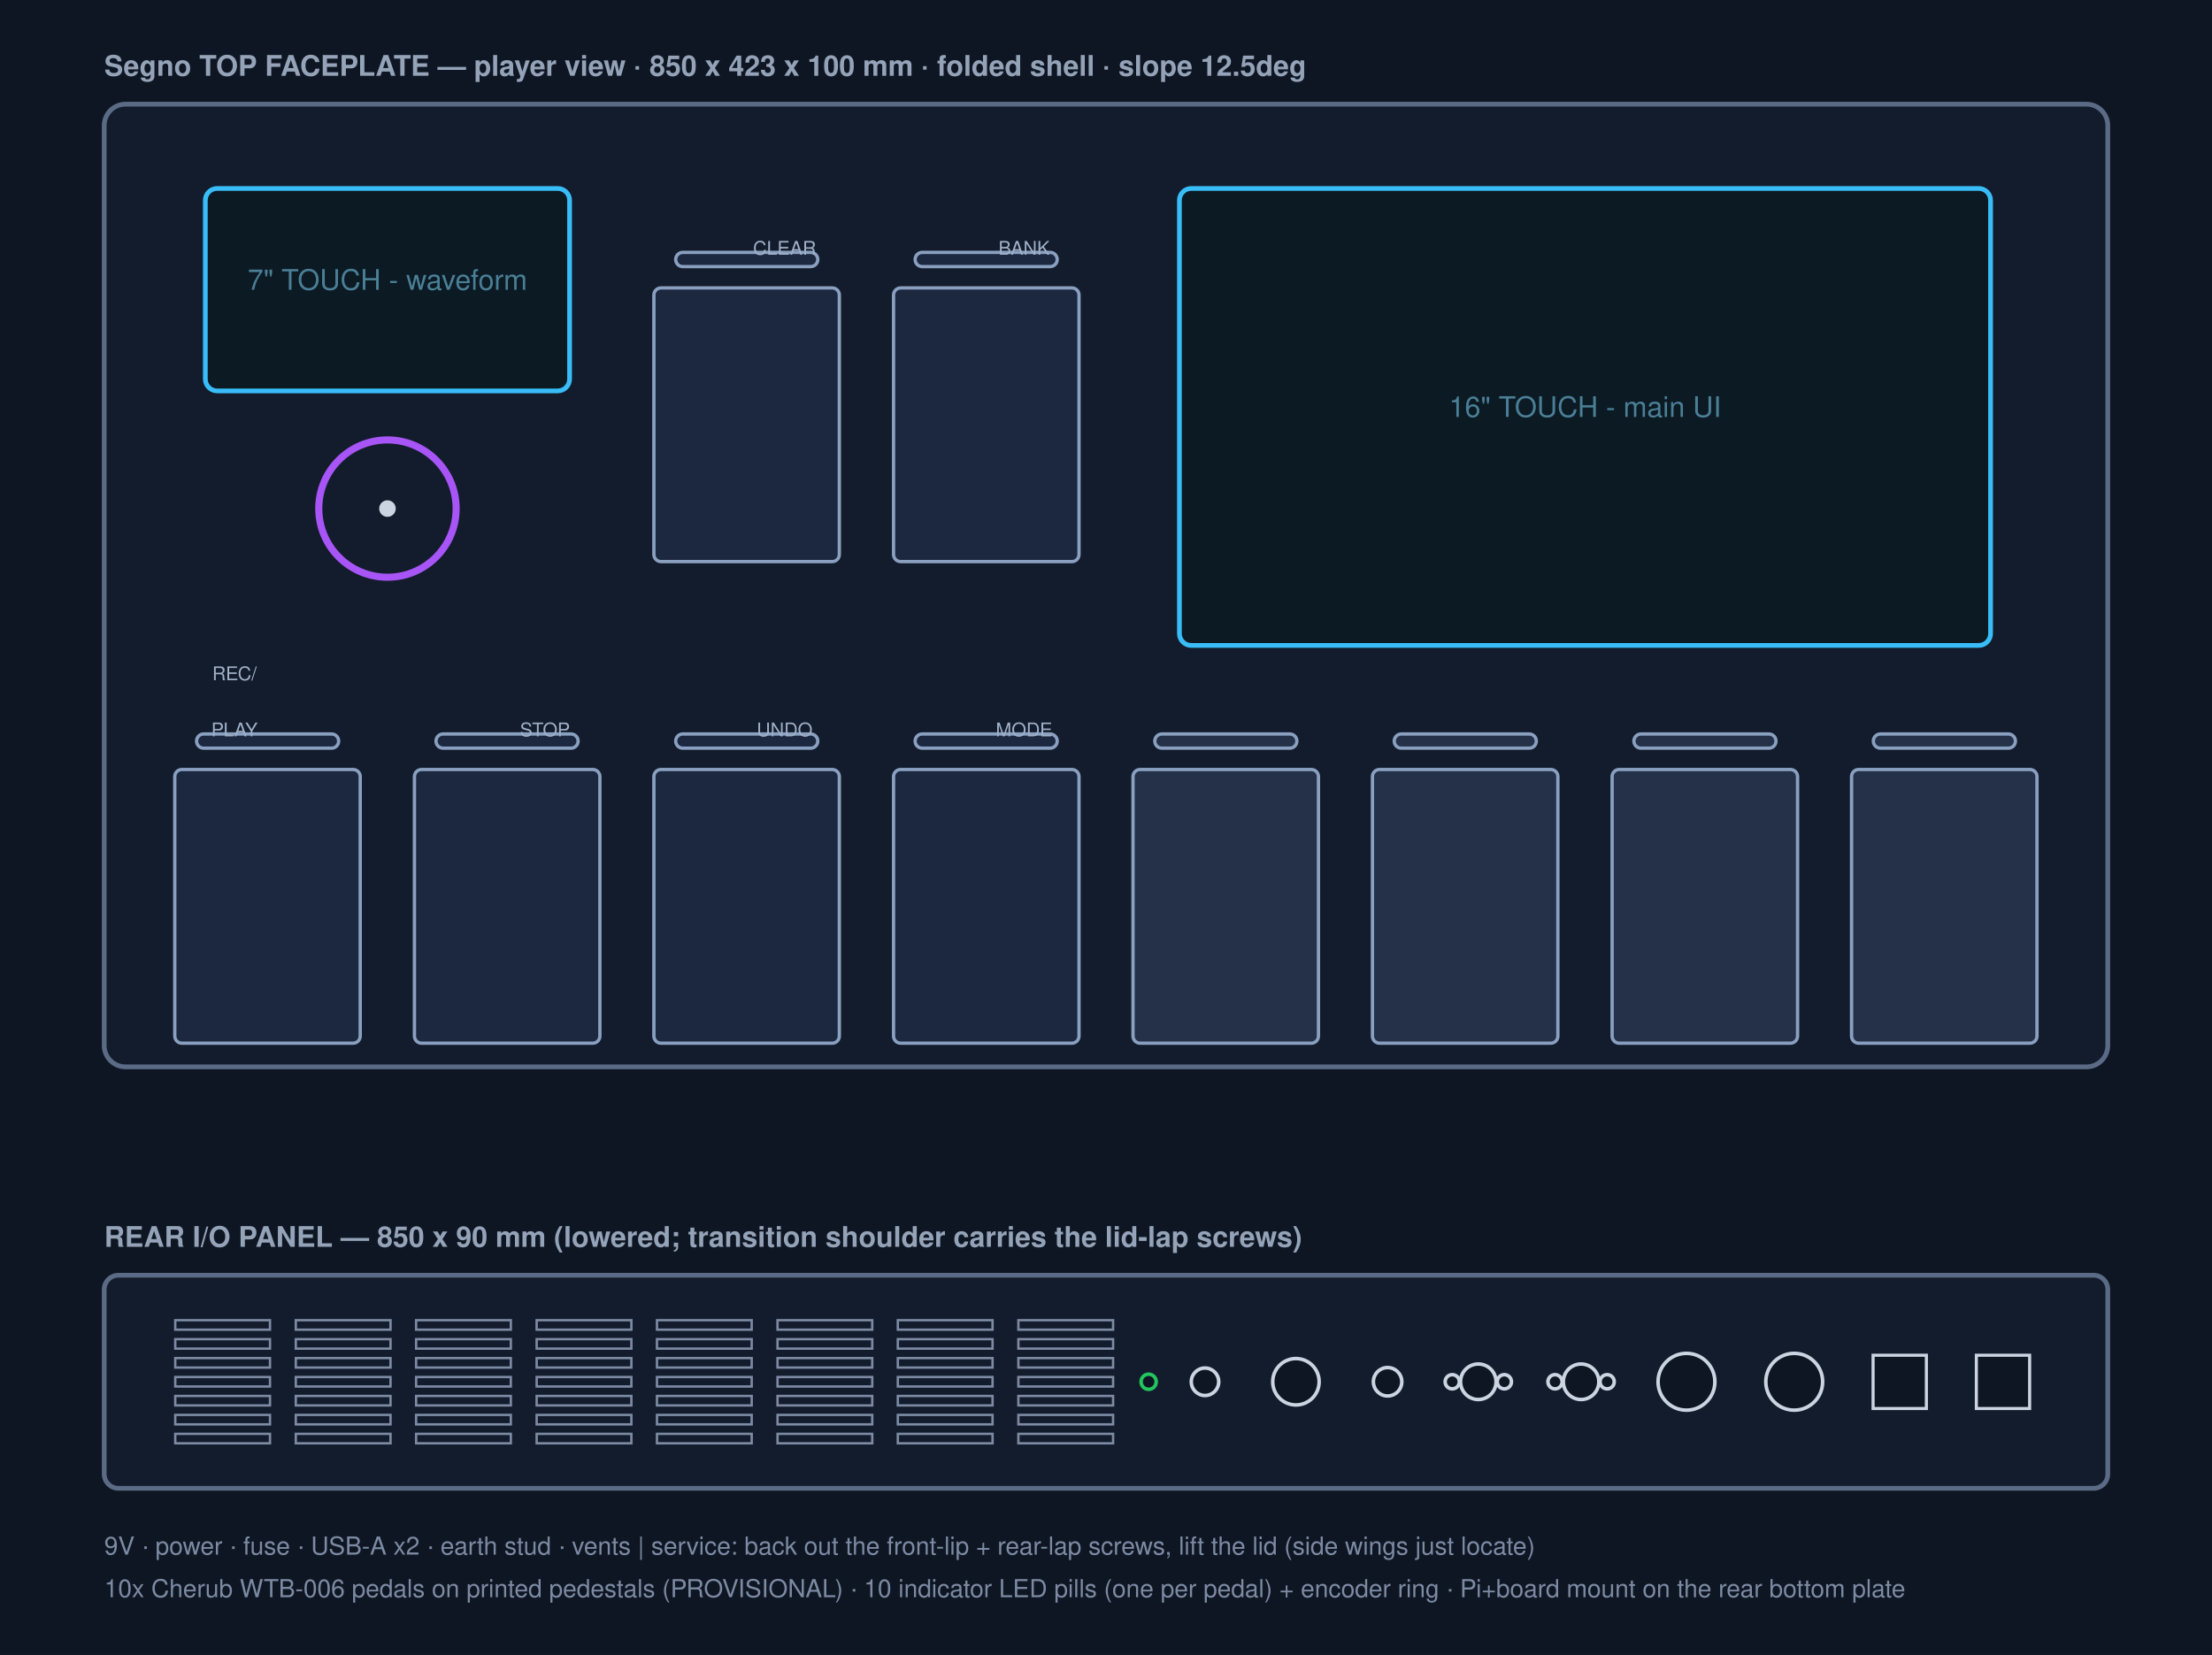
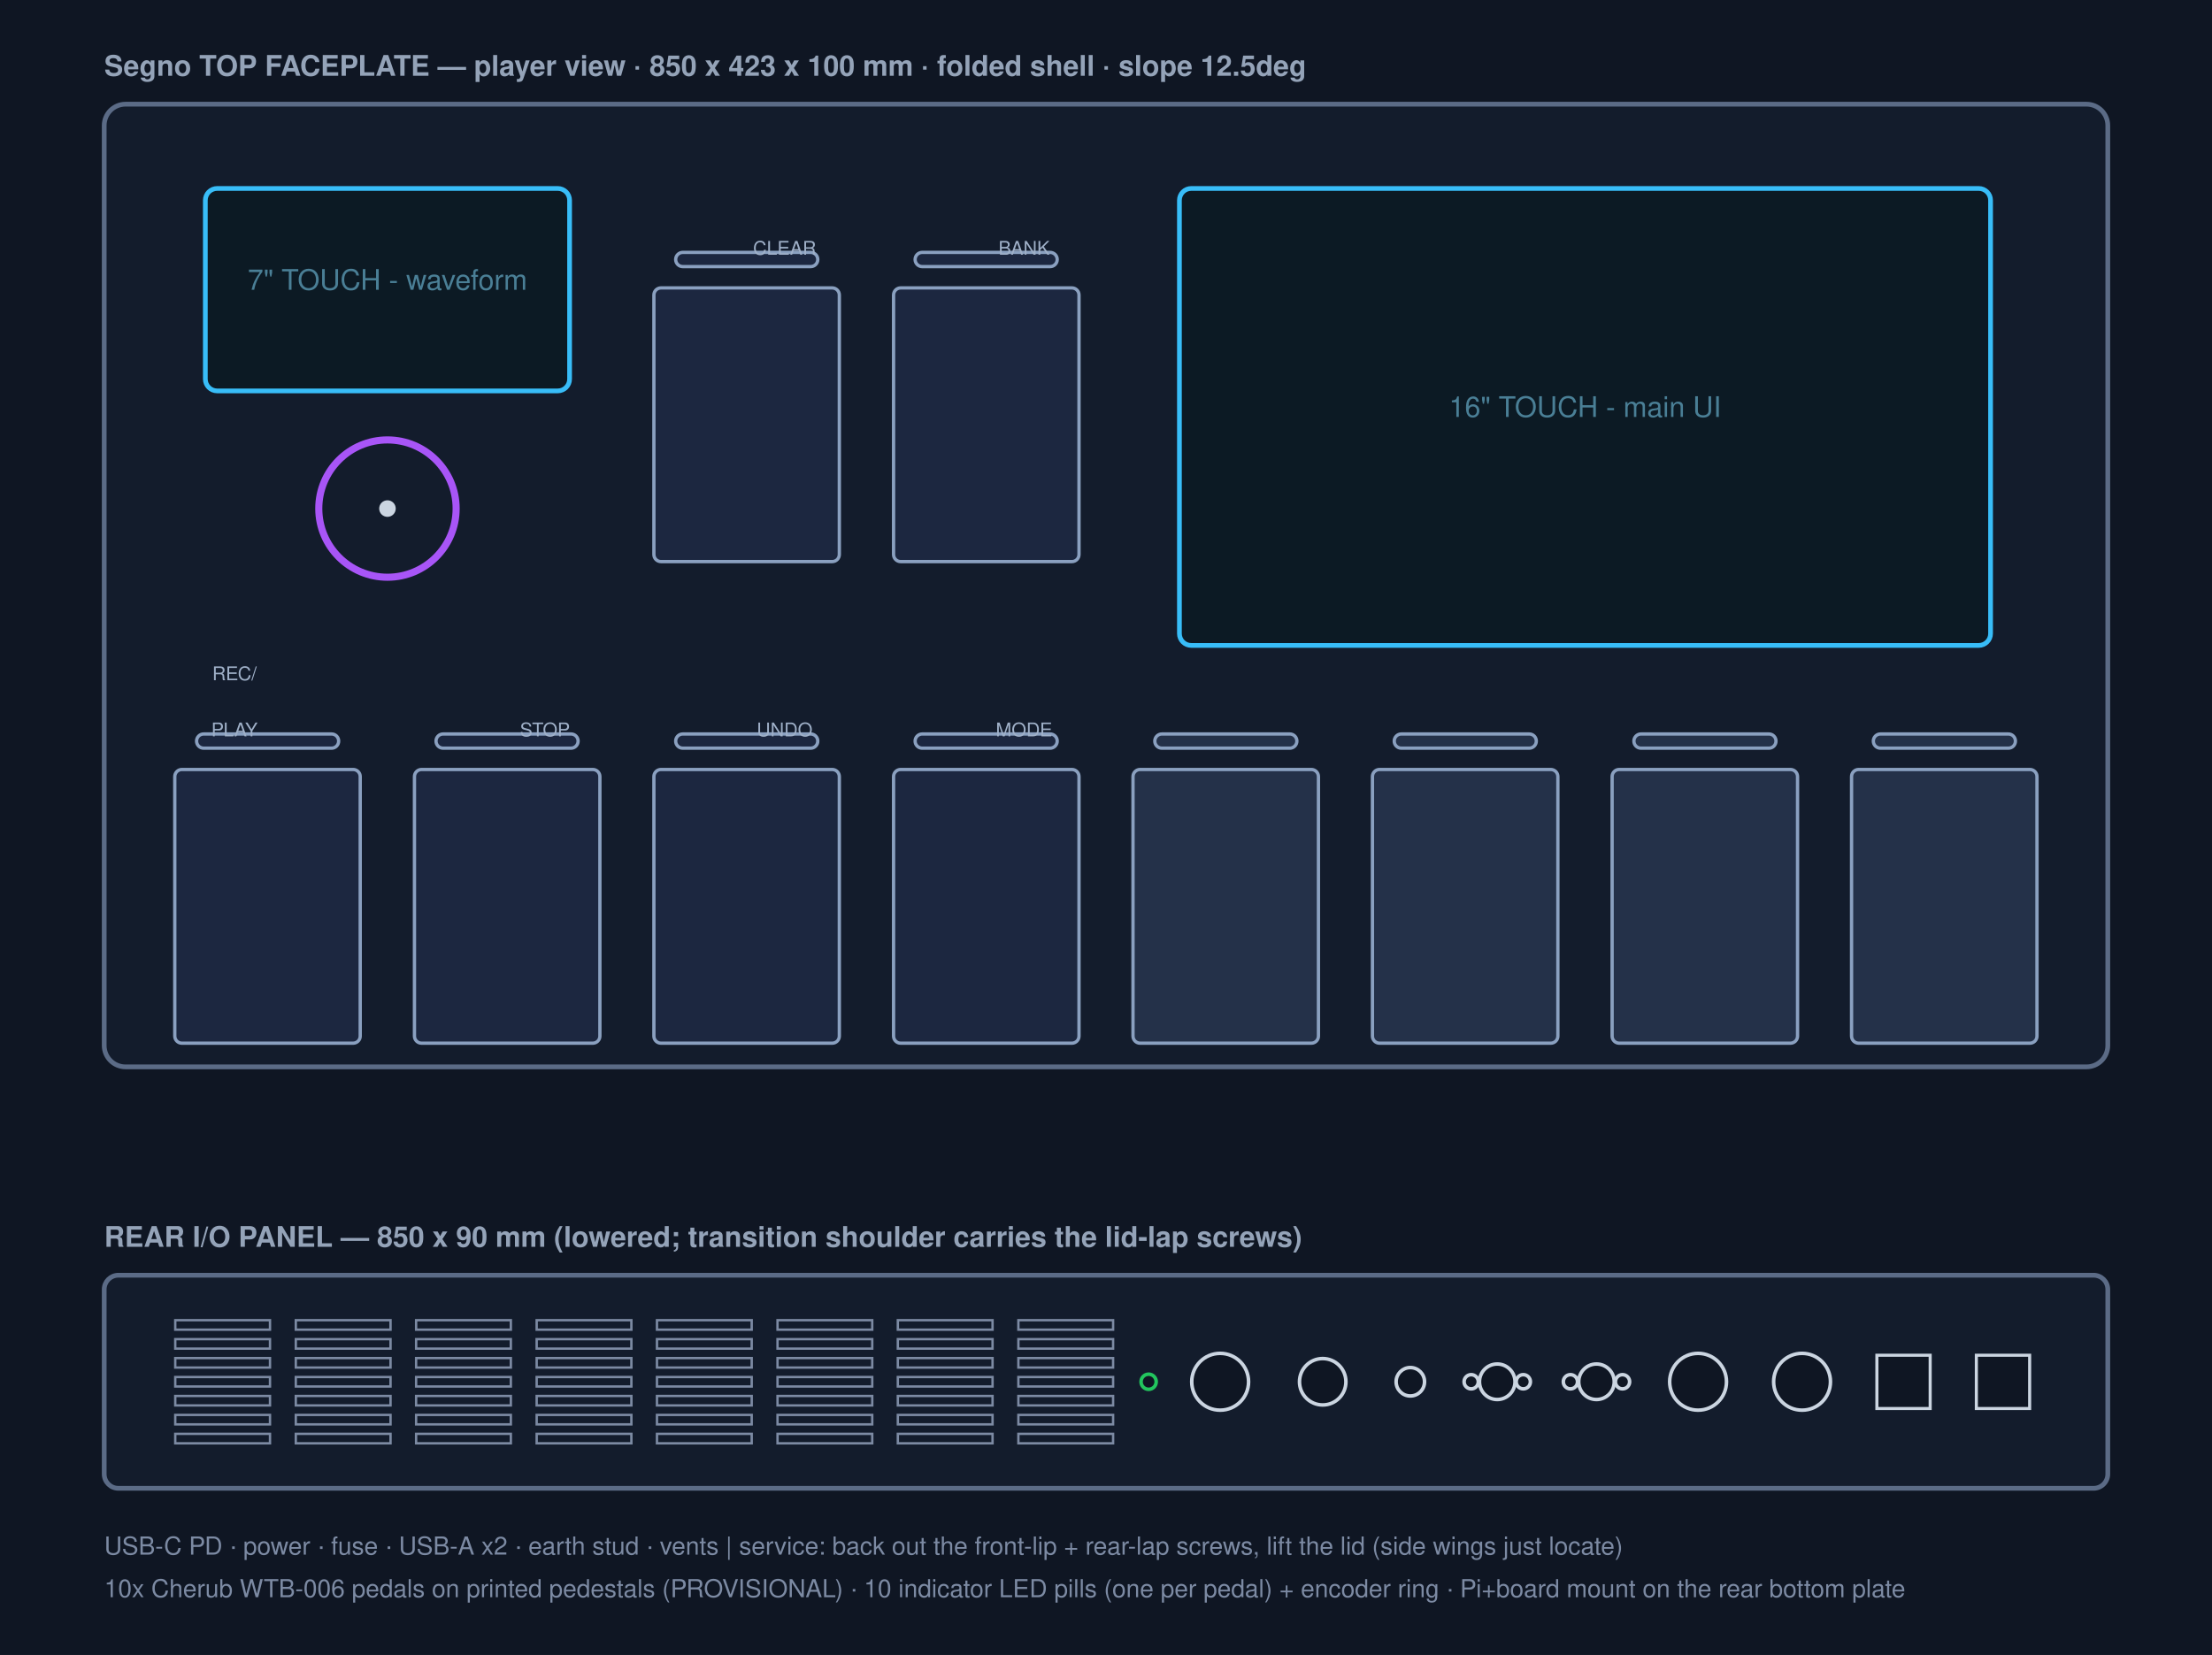
<svg xmlns="http://www.w3.org/2000/svg" viewBox="0 0 934 699" font-family="Helvetica,Arial,sans-serif">
  <rect width="934" height="699" fill="#0f1623" />
  <text x="44" y="32" fill="#94a3b8" font-size="12" font-weight="600">Segno TOP FACEPLATE — player view · 850 x 423 x 100 mm · folded shell · slope 12.5deg</text>
  <rect x="44" y="44" width="846.0" height="406.6" rx="9" fill="#131c2c" stroke="#5b6b86" stroke-width="2" />
  <rect x="73.8" y="325.0" width="78.3" height="115.6" rx="3" fill="#1c2740" stroke="#8aa0c0" stroke-width="1.4" />
  <rect x="175.0" y="325.0" width="78.3" height="115.6" rx="3" fill="#1c2740" stroke="#8aa0c0" stroke-width="1.4" />
  <rect x="276.1" y="325.0" width="78.3" height="115.6" rx="3" fill="#1c2740" stroke="#8aa0c0" stroke-width="1.4" />
  <rect x="377.3" y="325.0" width="78.3" height="115.6" rx="3" fill="#1c2740" stroke="#8aa0c0" stroke-width="1.4" />
  <rect x="478.4" y="325.0" width="78.3" height="115.6" rx="3" fill="#243149" stroke="#8aa0c0" stroke-width="1.4" />
  <rect x="579.5" y="325.0" width="78.3" height="115.6" rx="3" fill="#243149" stroke="#8aa0c0" stroke-width="1.4" />
  <rect x="680.7" y="325.0" width="78.3" height="115.6" rx="3" fill="#243149" stroke="#8aa0c0" stroke-width="1.4" />
  <rect x="781.8" y="325.0" width="78.3" height="115.6" rx="3" fill="#243149" stroke="#8aa0c0" stroke-width="1.4" />
  <rect x="276.1" y="121.6" width="78.3" height="115.6" rx="3" fill="#1c2740" stroke="#8aa0c0" stroke-width="1.4" />
  <rect x="377.3" y="121.6" width="78.3" height="115.6" rx="3" fill="#1c2740" stroke="#8aa0c0" stroke-width="1.4" />
  <rect x="83.0" y="310.0" width="60.0" height="6.0" rx="3" fill="#1c2740" stroke="#8aa0c0" stroke-width="1.4" />
  <rect x="184.1" y="310.0" width="60.0" height="6.0" rx="3" fill="#1c2740" stroke="#8aa0c0" stroke-width="1.4" />
  <rect x="285.3" y="310.0" width="60.0" height="6.0" rx="3" fill="#1c2740" stroke="#8aa0c0" stroke-width="1.4" />
  <rect x="386.4" y="310.0" width="60.0" height="6.0" rx="3" fill="#1c2740" stroke="#8aa0c0" stroke-width="1.4" />
  <rect x="487.6" y="310.0" width="60.0" height="6.0" rx="3" fill="#243149" stroke="#8aa0c0" stroke-width="1.4" />
  <rect x="588.7" y="310.0" width="60.0" height="6.0" rx="3" fill="#243149" stroke="#8aa0c0" stroke-width="1.4" />
  <rect x="689.9" y="310.0" width="60.0" height="6.0" rx="3" fill="#243149" stroke="#8aa0c0" stroke-width="1.4" />
  <rect x="791.0" y="310.0" width="60.0" height="6.0" rx="3" fill="#243149" stroke="#8aa0c0" stroke-width="1.4" />
  <rect x="285.3" y="106.6" width="60.0" height="6.0" rx="3" fill="#1c2740" stroke="#8aa0c0" stroke-width="1.4" />
  <rect x="386.4" y="106.6" width="60.0" height="6.0" rx="3" fill="#1c2740" stroke="#8aa0c0" stroke-width="1.4" />
  <rect x="86.7" y="79.6" width="153.8" height="85.5" rx="5" fill="#0c1a24" stroke="#38bdf8" stroke-width="2" />
  <text x="163.6" y="122.4" fill="#4a7f96" font-size="12" text-anchor="middle">7" TOUCH - waveform</text>
  <rect x="498.0" y="79.6" width="342.5" height="193.0" rx="5" fill="#0c1a24" stroke="#38bdf8" stroke-width="2" />
  <text x="669.3" y="176.1" fill="#4a7f96" font-size="12" text-anchor="middle">16" TOUCH - main UI</text>
  <circle cx="163.6" cy="214.8" r="29.0" fill="none" stroke="#a855f7" stroke-width="3" />
  <circle cx="163.6" cy="214.8" r="3.5" fill="#cbd5e1" />
  <text x="99.0" y="287.3" fill="#9fb0c8" font-size="8" text-anchor="middle">REC/</text>
  <text x="99.0" y="311.0" fill="#9fb0c8" font-size="8" text-anchor="middle">PLAY</text>
  <text x="230.1" y="311.0" fill="#9fb0c8" font-size="8" text-anchor="middle">STOP</text>
  <text x="331.3" y="311.0" fill="#9fb0c8" font-size="8" text-anchor="middle">UNDO</text>
  <text x="432.4" y="311.0" fill="#9fb0c8" font-size="8" text-anchor="middle">MODE</text>
  <text x="331.3" y="107.6" fill="#9fb0c8" font-size="8" text-anchor="middle">CLEAR</text>
  <text x="432.4" y="107.6" fill="#9fb0c8" font-size="8" text-anchor="middle">BANK</text>
  <text x="44" y="526.6" fill="#94a3b8" font-size="12" font-weight="600">REAR I/O PANEL — 850 x 90 mm (lowered; transition shoulder carries the lid-lap screws)</text>
  <rect x="44" y="538.6" width="846.0" height="90.0" rx="6" fill="#131c2c" stroke="#5b6b86" stroke-width="2" />
-   <circle cx="508.8" cy="583.6" r="5.8" fill="#0f1623" stroke="#cbd5e1" stroke-width="1.5" />
-   <circle cx="547.2" cy="583.6" r="9.8" fill="#0f1623" stroke="#cbd5e1" stroke-width="1.5" />
-   <circle cx="585.9" cy="583.6" r="6.0" fill="#0f1623" stroke="#cbd5e1" stroke-width="1.5" />
-   <circle cx="624.2" cy="583.6" r="7.5" fill="#0f1623" stroke="#cbd5e1" stroke-width="1.5" />
-   <circle cx="613.2" cy="583.6" r="3.0" fill="#0f1623" stroke="#cbd5e1" stroke-width="1.5" />
-   <circle cx="635.2" cy="583.6" r="3.0" fill="#0f1623" stroke="#cbd5e1" stroke-width="1.5" />
-   <circle cx="667.6" cy="583.6" r="7.5" fill="#0f1623" stroke="#cbd5e1" stroke-width="1.5" />
-   <circle cx="656.6" cy="583.6" r="3.0" fill="#0f1623" stroke="#cbd5e1" stroke-width="1.5" />
-   <circle cx="678.6" cy="583.6" r="3.0" fill="#0f1623" stroke="#cbd5e1" stroke-width="1.5" />
-   <circle cx="712.1" cy="583.6" r="12.0" fill="#0f1623" stroke="#cbd5e1" stroke-width="1.5" />
-   <circle cx="757.6" cy="583.6" r="12.0" fill="#0f1623" stroke="#cbd5e1" stroke-width="1.5" />
-   <rect x="790.9" y="572.4" width="22.5" height="22.5" fill="#0f1623" stroke="#cbd5e1" stroke-width="1.3" />
+   <circle cx="515.2" cy="583.6" r="12.0" fill="#0f1623" stroke="#cbd5e1" stroke-width="1.5" />
+   <circle cx="558.5" cy="583.6" r="9.8" fill="#0f1623" stroke="#cbd5e1" stroke-width="1.5" />
+   <circle cx="595.5" cy="583.6" r="6.0" fill="#0f1623" stroke="#cbd5e1" stroke-width="1.5" />
+   <circle cx="632.2" cy="583.6" r="7.5" fill="#0f1623" stroke="#cbd5e1" stroke-width="1.5" />
+   <circle cx="621.2" cy="583.6" r="3.0" fill="#0f1623" stroke="#cbd5e1" stroke-width="1.5" />
+   <circle cx="643.2" cy="583.6" r="3.0" fill="#0f1623" stroke="#cbd5e1" stroke-width="1.5" />
+   <circle cx="674.1" cy="583.6" r="7.5" fill="#0f1623" stroke="#cbd5e1" stroke-width="1.5" />
+   <circle cx="663.1" cy="583.6" r="3.0" fill="#0f1623" stroke="#cbd5e1" stroke-width="1.5" />
+   <circle cx="685.1" cy="583.6" r="3.0" fill="#0f1623" stroke="#cbd5e1" stroke-width="1.5" />
+   <circle cx="717.0" cy="583.6" r="12.0" fill="#0f1623" stroke="#cbd5e1" stroke-width="1.5" />
+   <circle cx="760.9" cy="583.6" r="12.0" fill="#0f1623" stroke="#cbd5e1" stroke-width="1.5" />
+   <rect x="792.5" y="572.4" width="22.5" height="22.5" fill="#0f1623" stroke="#cbd5e1" stroke-width="1.3" />
  <rect x="834.5" y="572.4" width="22.5" height="22.5" fill="#0f1623" stroke="#cbd5e1" stroke-width="1.3" />
  <circle cx="485.0" cy="583.6" r="3.2" fill="#0f1623" stroke="#22c55e" stroke-width="1.5" />
  <rect x="74.0" y="605.6" width="40.0" height="4.0" fill="none" stroke="#7c8aa3" stroke-width="1" />
  <rect x="124.9" y="605.6" width="40.0" height="4.0" fill="none" stroke="#7c8aa3" stroke-width="1" />
  <rect x="175.7" y="605.6" width="40.0" height="4.0" fill="none" stroke="#7c8aa3" stroke-width="1" />
  <rect x="226.6" y="605.6" width="40.0" height="4.0" fill="none" stroke="#7c8aa3" stroke-width="1" />
  <rect x="277.4" y="605.6" width="40.0" height="4.0" fill="none" stroke="#7c8aa3" stroke-width="1" />
  <rect x="328.3" y="605.6" width="40.0" height="4.0" fill="none" stroke="#7c8aa3" stroke-width="1" />
  <rect x="379.1" y="605.6" width="40.0" height="4.0" fill="none" stroke="#7c8aa3" stroke-width="1" />
  <rect x="430.0" y="605.6" width="40.0" height="4.0" fill="none" stroke="#7c8aa3" stroke-width="1" />
  <rect x="74.0" y="597.6" width="40.0" height="4.0" fill="none" stroke="#7c8aa3" stroke-width="1" />
  <rect x="124.9" y="597.6" width="40.0" height="4.0" fill="none" stroke="#7c8aa3" stroke-width="1" />
  <rect x="175.7" y="597.6" width="40.0" height="4.0" fill="none" stroke="#7c8aa3" stroke-width="1" />
  <rect x="226.6" y="597.6" width="40.0" height="4.0" fill="none" stroke="#7c8aa3" stroke-width="1" />
  <rect x="277.4" y="597.6" width="40.0" height="4.0" fill="none" stroke="#7c8aa3" stroke-width="1" />
  <rect x="328.3" y="597.6" width="40.0" height="4.0" fill="none" stroke="#7c8aa3" stroke-width="1" />
  <rect x="379.1" y="597.6" width="40.0" height="4.0" fill="none" stroke="#7c8aa3" stroke-width="1" />
  <rect x="430.0" y="597.6" width="40.0" height="4.0" fill="none" stroke="#7c8aa3" stroke-width="1" />
  <rect x="74.0" y="589.6" width="40.0" height="4.0" fill="none" stroke="#7c8aa3" stroke-width="1" />
  <rect x="124.9" y="589.6" width="40.0" height="4.0" fill="none" stroke="#7c8aa3" stroke-width="1" />
  <rect x="175.7" y="589.6" width="40.0" height="4.0" fill="none" stroke="#7c8aa3" stroke-width="1" />
  <rect x="226.6" y="589.6" width="40.0" height="4.0" fill="none" stroke="#7c8aa3" stroke-width="1" />
  <rect x="277.4" y="589.6" width="40.0" height="4.0" fill="none" stroke="#7c8aa3" stroke-width="1" />
  <rect x="328.3" y="589.6" width="40.0" height="4.0" fill="none" stroke="#7c8aa3" stroke-width="1" />
  <rect x="379.1" y="589.6" width="40.0" height="4.0" fill="none" stroke="#7c8aa3" stroke-width="1" />
  <rect x="430.0" y="589.6" width="40.0" height="4.0" fill="none" stroke="#7c8aa3" stroke-width="1" />
  <rect x="74.0" y="581.6" width="40.0" height="4.0" fill="none" stroke="#7c8aa3" stroke-width="1" />
  <rect x="124.9" y="581.6" width="40.0" height="4.0" fill="none" stroke="#7c8aa3" stroke-width="1" />
  <rect x="175.7" y="581.6" width="40.0" height="4.0" fill="none" stroke="#7c8aa3" stroke-width="1" />
  <rect x="226.6" y="581.6" width="40.0" height="4.0" fill="none" stroke="#7c8aa3" stroke-width="1" />
  <rect x="277.4" y="581.6" width="40.0" height="4.0" fill="none" stroke="#7c8aa3" stroke-width="1" />
  <rect x="328.3" y="581.6" width="40.0" height="4.0" fill="none" stroke="#7c8aa3" stroke-width="1" />
  <rect x="379.1" y="581.6" width="40.0" height="4.0" fill="none" stroke="#7c8aa3" stroke-width="1" />
  <rect x="430.0" y="581.6" width="40.0" height="4.0" fill="none" stroke="#7c8aa3" stroke-width="1" />
  <rect x="74.0" y="573.6" width="40.0" height="4.0" fill="none" stroke="#7c8aa3" stroke-width="1" />
  <rect x="124.9" y="573.6" width="40.0" height="4.0" fill="none" stroke="#7c8aa3" stroke-width="1" />
  <rect x="175.7" y="573.6" width="40.0" height="4.0" fill="none" stroke="#7c8aa3" stroke-width="1" />
  <rect x="226.6" y="573.6" width="40.0" height="4.0" fill="none" stroke="#7c8aa3" stroke-width="1" />
  <rect x="277.4" y="573.6" width="40.0" height="4.0" fill="none" stroke="#7c8aa3" stroke-width="1" />
  <rect x="328.3" y="573.6" width="40.0" height="4.0" fill="none" stroke="#7c8aa3" stroke-width="1" />
  <rect x="379.1" y="573.6" width="40.0" height="4.0" fill="none" stroke="#7c8aa3" stroke-width="1" />
  <rect x="430.0" y="573.6" width="40.0" height="4.0" fill="none" stroke="#7c8aa3" stroke-width="1" />
  <rect x="74.0" y="565.6" width="40.0" height="4.0" fill="none" stroke="#7c8aa3" stroke-width="1" />
  <rect x="124.9" y="565.6" width="40.0" height="4.0" fill="none" stroke="#7c8aa3" stroke-width="1" />
  <rect x="175.7" y="565.6" width="40.0" height="4.0" fill="none" stroke="#7c8aa3" stroke-width="1" />
  <rect x="226.6" y="565.6" width="40.0" height="4.0" fill="none" stroke="#7c8aa3" stroke-width="1" />
  <rect x="277.4" y="565.6" width="40.0" height="4.0" fill="none" stroke="#7c8aa3" stroke-width="1" />
  <rect x="328.3" y="565.6" width="40.0" height="4.0" fill="none" stroke="#7c8aa3" stroke-width="1" />
  <rect x="379.1" y="565.6" width="40.0" height="4.0" fill="none" stroke="#7c8aa3" stroke-width="1" />
  <rect x="430.0" y="565.6" width="40.0" height="4.0" fill="none" stroke="#7c8aa3" stroke-width="1" />
  <rect x="74.0" y="557.6" width="40.0" height="4.0" fill="none" stroke="#7c8aa3" stroke-width="1" />
  <rect x="124.9" y="557.6" width="40.0" height="4.0" fill="none" stroke="#7c8aa3" stroke-width="1" />
  <rect x="175.7" y="557.6" width="40.0" height="4.0" fill="none" stroke="#7c8aa3" stroke-width="1" />
  <rect x="226.6" y="557.6" width="40.0" height="4.0" fill="none" stroke="#7c8aa3" stroke-width="1" />
  <rect x="277.4" y="557.6" width="40.0" height="4.0" fill="none" stroke="#7c8aa3" stroke-width="1" />
  <rect x="328.3" y="557.6" width="40.0" height="4.0" fill="none" stroke="#7c8aa3" stroke-width="1" />
  <rect x="379.1" y="557.6" width="40.0" height="4.0" fill="none" stroke="#7c8aa3" stroke-width="1" />
  <rect x="430.0" y="557.6" width="40.0" height="4.0" fill="none" stroke="#7c8aa3" stroke-width="1" />
-   <text x="44" y="656.6" fill="#7c8aa3" font-size="10.5">9V · power · fuse · USB-A x2 · earth stud · vents   |   service: back out the front-lip + rear-lap screws, lift the lid (side wings just locate)</text>
+   <text x="44" y="656.6" fill="#7c8aa3" font-size="10.5">USB-C PD · power · fuse · USB-A x2 · earth stud · vents   |   service: back out the front-lip + rear-lap screws, lift the lid (side wings just locate)</text>
  <text x="44" y="674.6" fill="#7c8aa3" font-size="10.5">10x Cherub WTB-006 pedals on printed pedestals (PROVISIONAL) · 10 indicator LED pills (one per pedal) + encoder ring · Pi+board mount on the rear bottom plate</text>
</svg>
